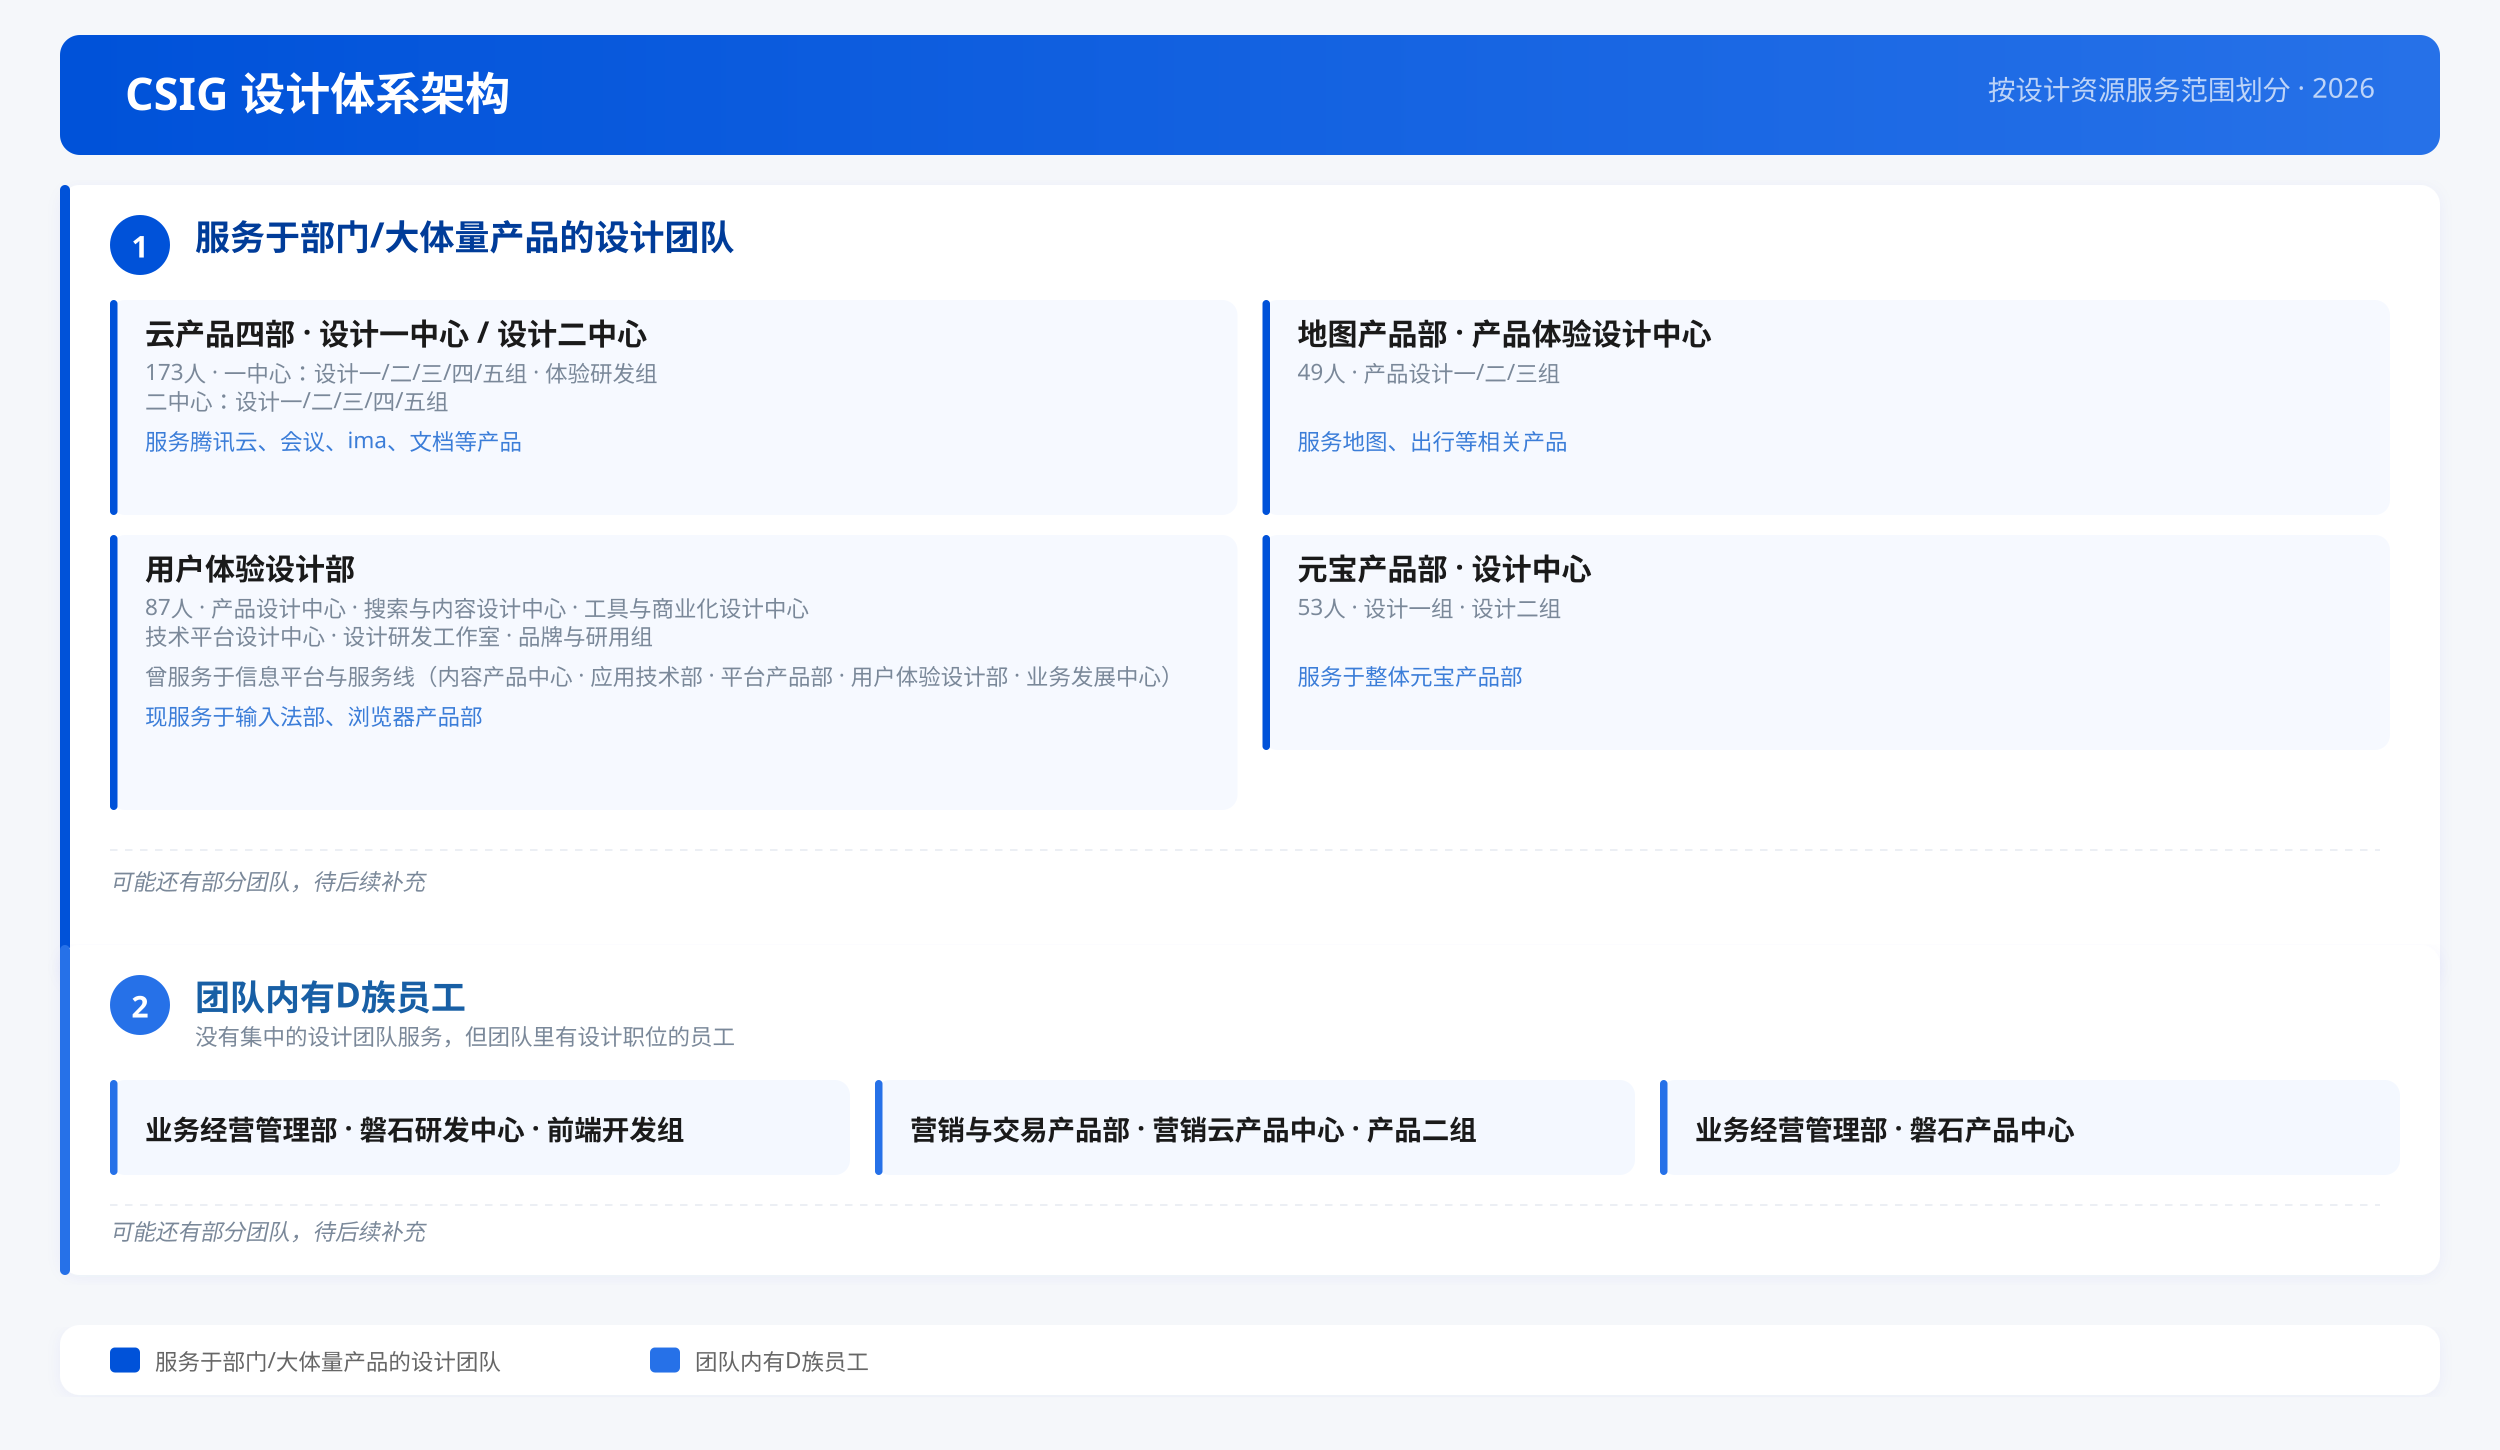
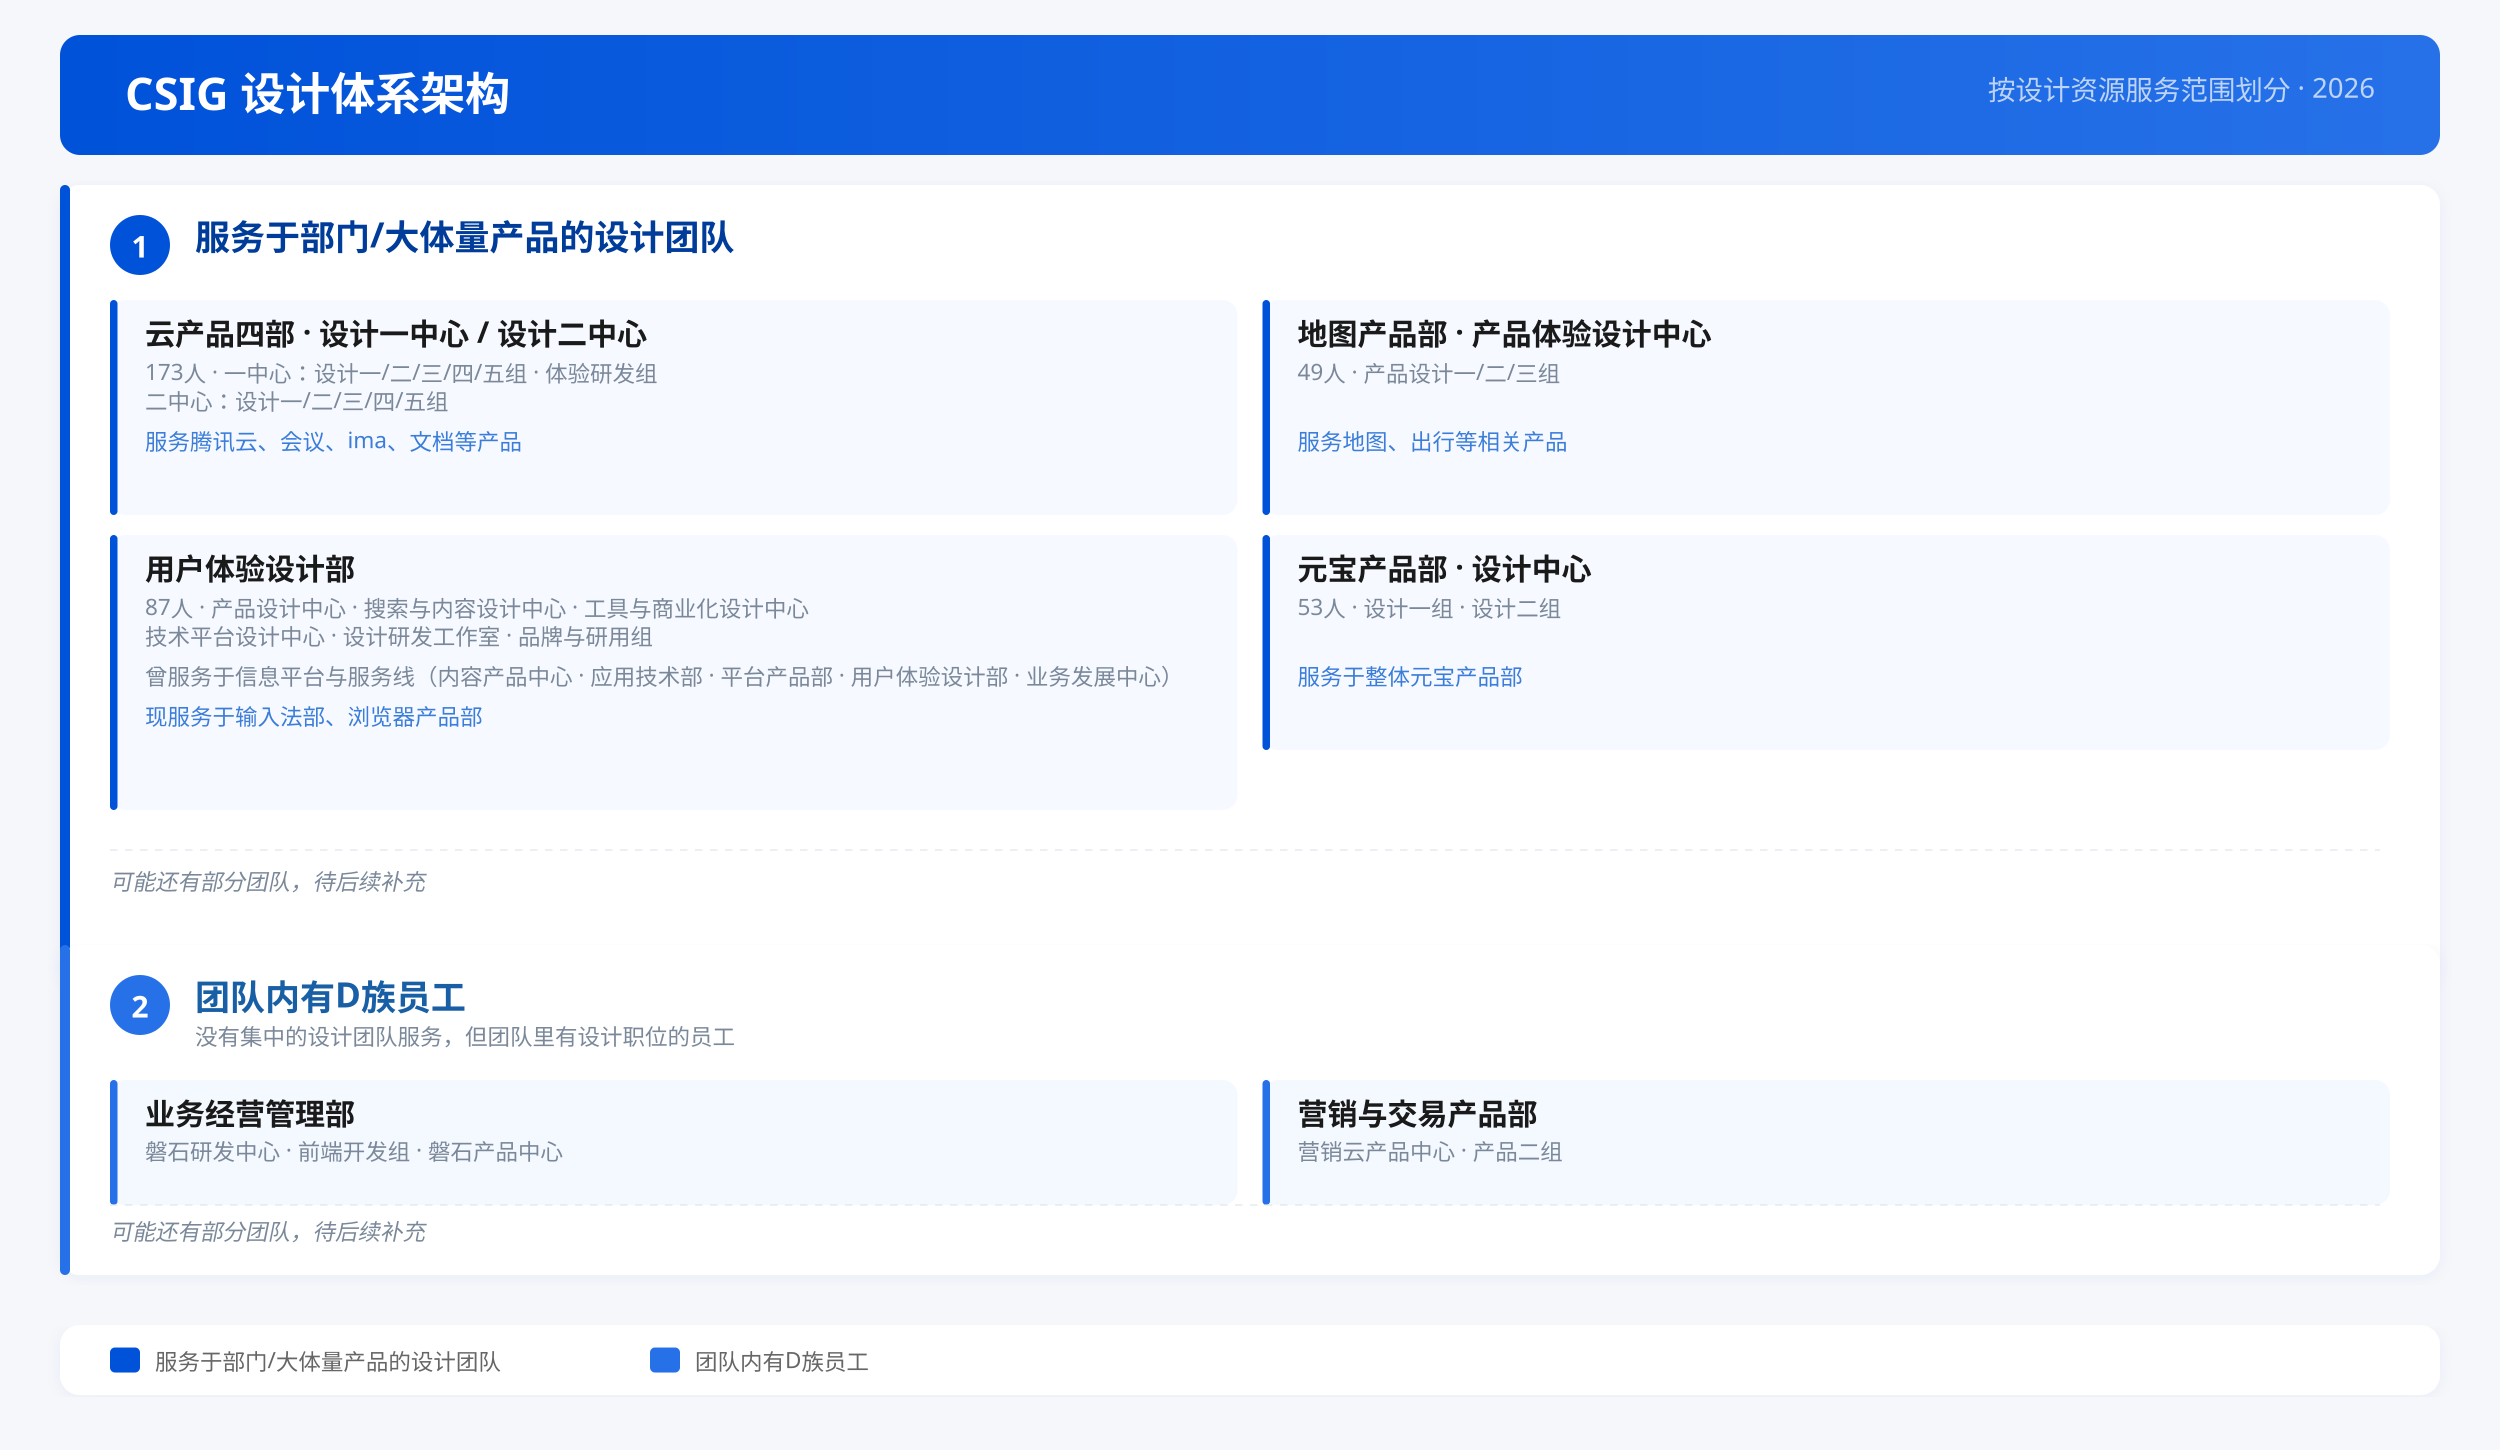
<svg xmlns="http://www.w3.org/2000/svg" viewBox="0 0 1000 580" width="1000" height="580">
  <defs>
    <style>
    text { font-family: 'TencentSans', '腾讯体', 'PingFang SC', 'Microsoft YaHei', sans-serif; }
  </style>
    <filter id="s" x="-2%" y="-1%" width="104%" height="104%">
      <feDropShadow dx="0" dy="1" stdDeviation="3" flood-color="#0052D9" flood-opacity="0.05" />
    </filter>
    <linearGradient id="hg" x1="0" y1="0" x2="1" y2="0">
      <stop offset="0%" stop-color="#0052D9" />
      <stop offset="100%" stop-color="#2671E8" />
    </linearGradient>
  </defs>
  <rect width="1000" height="580" fill="#F5F7FA" />
  <rect x="24" y="14" width="952" height="48" rx="8" fill="url(#hg)" />
  <text x="50" y="44" fill="white" font-size="18" font-weight="700">CSIG 设计体系架构</text>
  <text x="950" y="40" text-anchor="end" fill="white" font-size="11" opacity="0.7">按设计资源服务范围划分 · 2026</text>
  <rect x="24" y="74" width="952" height="320" rx="8" fill="white" filter="url(#s)" />
  <rect x="24" y="74" width="4" height="320" rx="2" fill="#0052D9" />
  <rect x="44" y="86" width="24" height="24" rx="12" fill="#0052D9" />
  <text x="56" y="103" text-anchor="middle" fill="white" font-size="12" font-weight="700">1</text>
  <text x="78" y="100" fill="#003C99" font-size="14" font-weight="700">服务于部门/大体量产品的设计团队</text>
  <rect x="44" y="120" width="451" height="86" rx="6" fill="#F6F9FF" />
  <rect x="44" y="120" width="3" height="86" rx="1.5" fill="#0052D9" />
  <text x="58" y="138" fill="#1A1A1A" font-size="12" font-weight="700">云产品四部 · 设计一中心 / 设计二中心</text>
  <text x="58" y="152" fill="#7A8899" font-size="9">173人 · 一中心：设计一/二/三/四/五组 · 体验研发组</text>
  <text x="58" y="164" fill="#7A8899" font-size="9">二中心：设计一/二/三/四/五组</text>
  <text x="58" y="180" fill="#3B7DD8" font-size="9">服务腾讯云、会议、ima、文档等产品</text>
  <rect x="505" y="120" width="451" height="86" rx="6" fill="#F6F9FF" />
  <rect x="505" y="120" width="3" height="86" rx="1.5" fill="#0052D9" />
  <text x="519" y="138" fill="#1A1A1A" font-size="12" font-weight="700">地图产品部 · 产品体验设计中心</text>
  <text x="519" y="152" fill="#7A8899" font-size="9">49人 · 产品设计一/二/三组</text>
  <text x="519" y="180" fill="#3B7DD8" font-size="9">服务地图、出行等相关产品</text>
  <rect x="44" y="214" width="451" height="110" rx="6" fill="#F6F9FF" />
  <rect x="44" y="214" width="3" height="110" rx="1.5" fill="#0052D9" />
  <text x="58" y="232" fill="#1A1A1A" font-size="12" font-weight="700">用户体验设计部</text>
  <text x="58" y="246" fill="#7A8899" font-size="9">87人 · 产品设计中心 · 搜索与内容设计中心 · 工具与商业化设计中心</text>
  <text x="58" y="258" fill="#7A8899" font-size="9">技术平台设计中心 · 设计研发工作室 · 品牌与研用组</text>
  <text x="58" y="274" fill="#7A8899" font-size="9">曾服务于信息平台与服务线（内容产品中心 · 应用技术部 · 平台产品部 · 用户体验设计部 · 业务发展中心）</text>
  <text x="58" y="290" fill="#3B7DD8" font-size="9">现服务于输入法部、浏览器产品部</text>
  <rect x="505" y="214" width="451" height="86" rx="6" fill="#F6F9FF" />
  <rect x="505" y="214" width="3" height="86" rx="1.5" fill="#0052D9" />
  <text x="519" y="232" fill="#1A1A1A" font-size="12" font-weight="700">元宝产品部 · 设计中心</text>
  <text x="519" y="246" fill="#7A8899" font-size="9">53人 · 设计一组 · 设计二组</text>
  <text x="519" y="274" fill="#3B7DD8" font-size="9">服务于整体元宝产品部</text>
  <line x1="44" y1="340" x2="952" y2="340" stroke="#E0E6EE" stroke-width="0.5" stroke-dasharray="3,3" />
  <text x="44" y="356" fill="#7A8899" font-size="9" font-style="italic">可能还有部分团队，待后续补充</text>
  <rect x="24" y="378" width="952" height="132" rx="8" fill="white" filter="url(#s)" />
  <rect x="24" y="378" width="4" height="132" rx="2" fill="#2671E8" />
  <rect x="44" y="390" width="24" height="24" rx="12" fill="#2671E8" />
  <text x="56" y="407" text-anchor="middle" fill="white" font-size="12" font-weight="700">2</text>
  <text x="78" y="404" fill="#185FA5" font-size="14" font-weight="700">团队内有D族员工</text>
  <text x="78" y="418" fill="#7A8899" font-size="9">没有集中的设计团队服务，但团队里有设计职位的员工</text>
-   <rect x="44" y="432" width="296" height="38" rx="6" fill="#F4F8FF" />
-   <rect x="44" y="432" width="3" height="38" rx="1.5" fill="#2671E8" />
-   <text x="58" y="456" fill="#1A1A1A" font-size="11" font-weight="700">业务经营管理部 · 磐石研发中心 · 前端开发组</text>
-   <rect x="350" y="432" width="304" height="38" rx="6" fill="#F4F8FF" />
-   <rect x="350" y="432" width="3" height="38" rx="1.5" fill="#2671E8" />
-   <text x="364" y="456" fill="#1A1A1A" font-size="11" font-weight="700">营销与交易产品部 · 营销云产品中心 · 产品二组</text>
-   <rect x="664" y="432" width="296" height="38" rx="6" fill="#F4F8FF" />
-   <rect x="664" y="432" width="3" height="38" rx="1.5" fill="#2671E8" />
-   <text x="678" y="456" fill="#1A1A1A" font-size="11" font-weight="700">业务经营管理部 · 磐石产品中心</text>
+   <rect x="44" y="432" width="451" height="50" rx="6" fill="#F4F8FF" />
+   <rect x="44" y="432" width="3" height="50" rx="1.5" fill="#2671E8" />
+   <text x="58" y="450" fill="#1A1A1A" font-size="12" font-weight="700">业务经营管理部</text>
+   <text x="58" y="464" fill="#7A8899" font-size="9">磐石研发中心 · 前端开发组 · 磐石产品中心</text>
+   <rect x="505" y="432" width="451" height="50" rx="6" fill="#F4F8FF" />
+   <rect x="505" y="432" width="3" height="50" rx="1.5" fill="#2671E8" />
+   <text x="519" y="450" fill="#1A1A1A" font-size="12" font-weight="700">营销与交易产品部</text>
+   <text x="519" y="464" fill="#7A8899" font-size="9">营销云产品中心 · 产品二组</text>
  <line x1="44" y1="482" x2="952" y2="482" stroke="#E0E6EE" stroke-width="0.5" stroke-dasharray="3,3" />
  <text x="44" y="496" fill="#7A8899" font-size="9" font-style="italic">可能还有部分团队，待后续补充</text>
  <rect x="24" y="530" width="952" height="28" rx="8" fill="white" filter="url(#s)" />
  <rect x="44" y="539" width="12" height="10" rx="2" fill="#0052D9" />
  <text x="62" y="548" fill="#666" font-size="9">服务于部门/大体量产品的设计团队</text>
  <rect x="260" y="539" width="12" height="10" rx="2" fill="#2671E8" />
  <text x="278" y="548" fill="#666" font-size="9">团队内有D族员工</text>
</svg>
